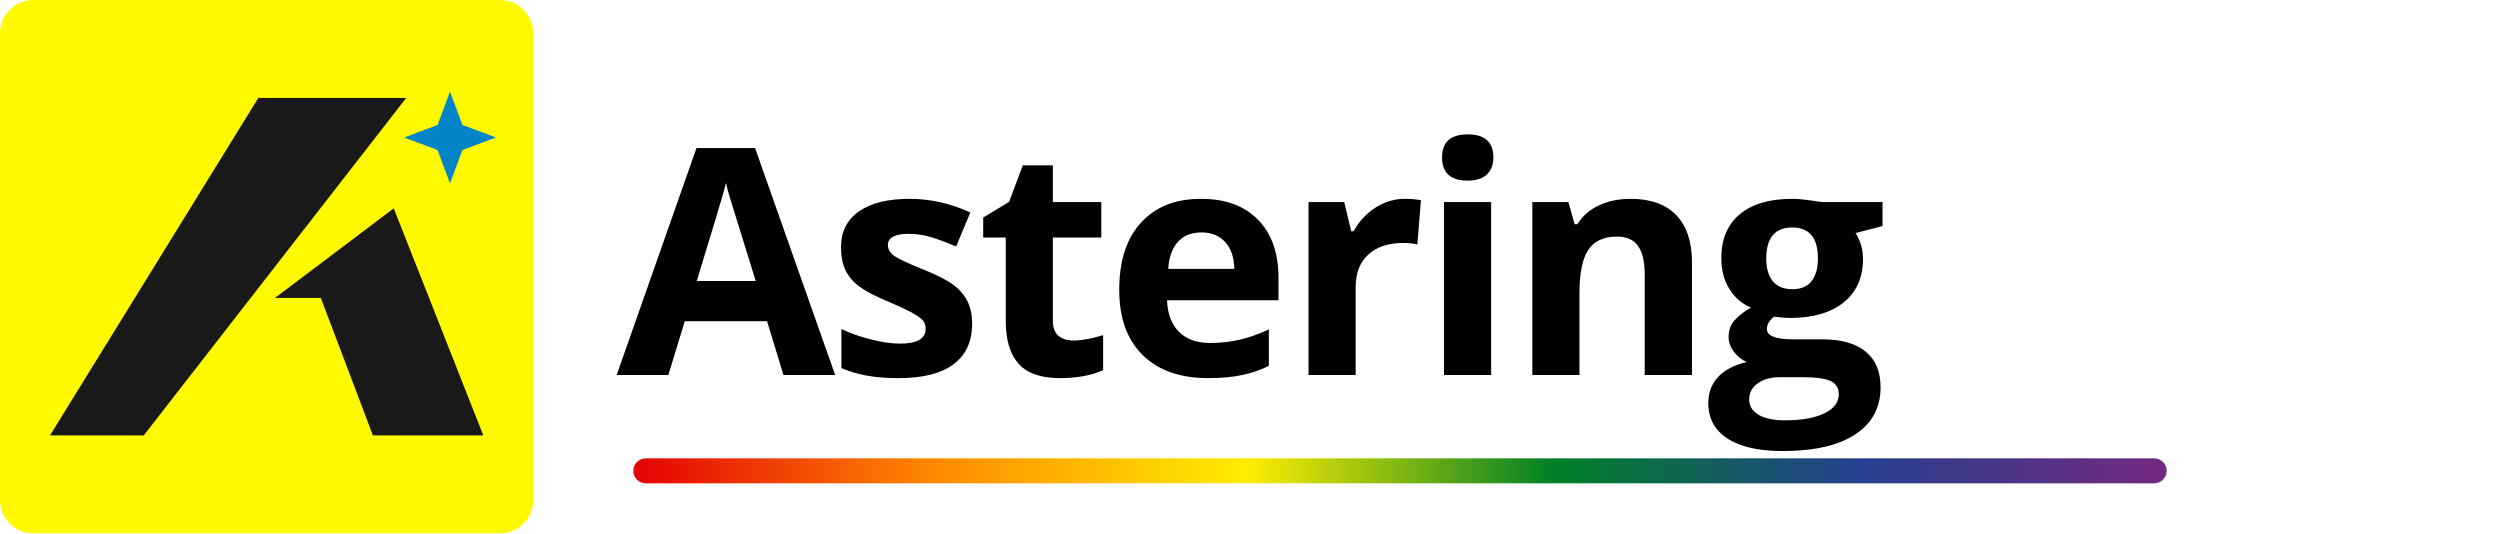
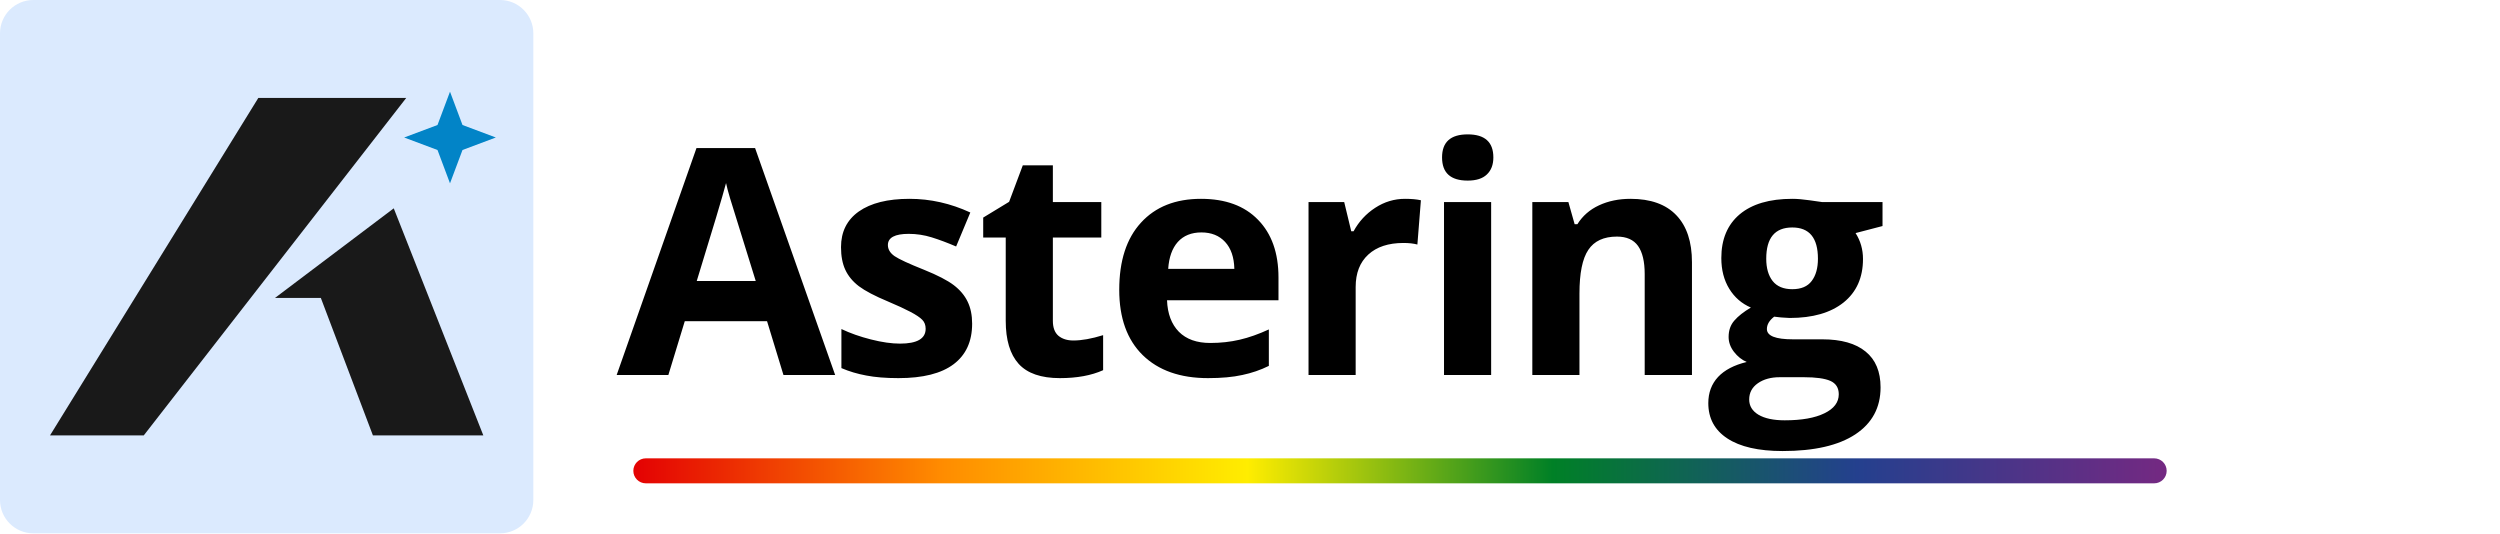
<svg xmlns="http://www.w3.org/2000/svg" role="img" viewBox="0 0 300 64" width="300" height="64">
-   <rect width="64" height="64" rx="4" fill="#fffa00" />
+   <rect width="64" height="64" rx="4" fill="#dbeafe" />
  <g color="#191919" fill="currentColor" transform="matrix(0.25 0 0 0.25 0 0)">
    <path fill="currentColor" d="M24 209 124 47H195L69 209Z" />
    <path fill="currentColor" d="m132 143 57-43 43 109h-53l-25-66Z" />
    <path fill="#0284c7" data-brand-accent="starlight" d="M216 44 222 60 238 66 222 72 216 88 210 72 194 66 210 60Z" />
  </g>
  <text x="74" y="45" fill="currentColor" font-family="'Open Sans',system-ui,sans-serif" font-size="38" font-weight="700" letter-spacing="-1">Astering</text>
  <defs>
    <linearGradient id="astering-pride">
      <stop stop-color="#e40303" />
      <stop offset=".2" stop-color="#ff8c00" />
      <stop offset=".4" stop-color="#ffed00" />
      <stop offset=".6" stop-color="#008026" />
      <stop offset=".8" stop-color="#24408e" />
      <stop offset="1" stop-color="#732982" />
    </linearGradient>
  </defs>
  <rect x="76" y="55" width="184" height="3" rx="1.5" fill="url(#astering-pride)" />
</svg>
